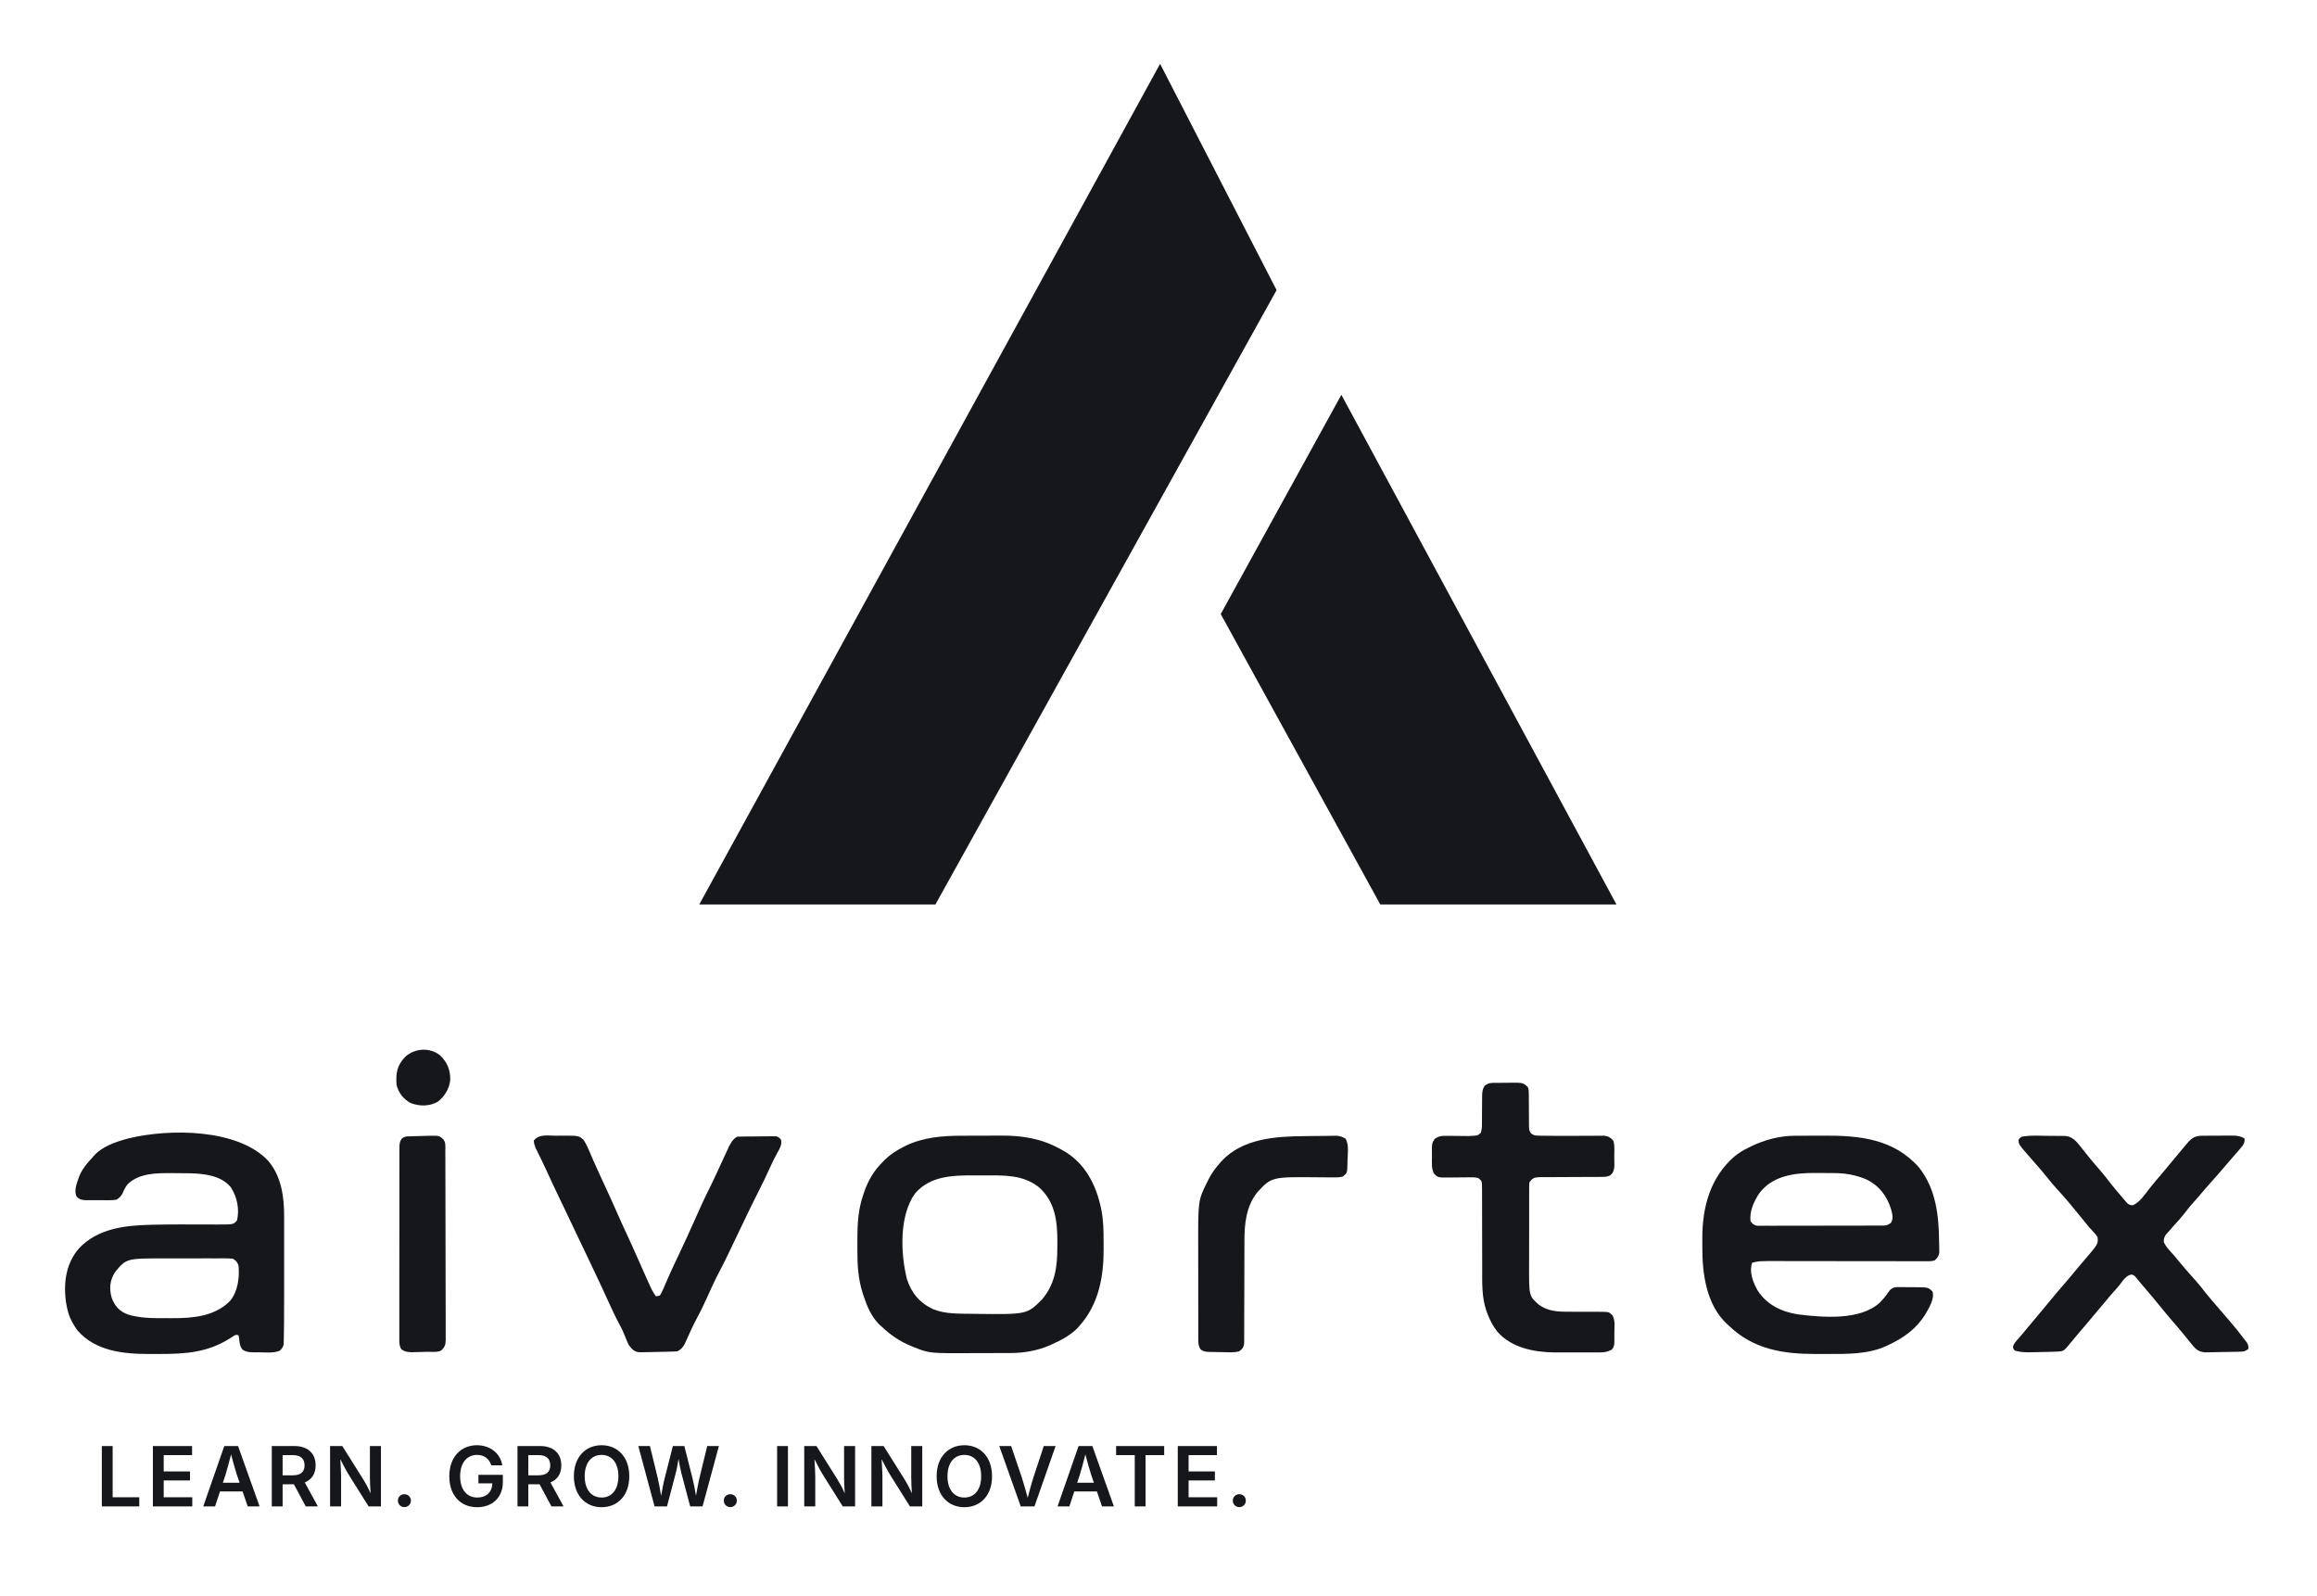
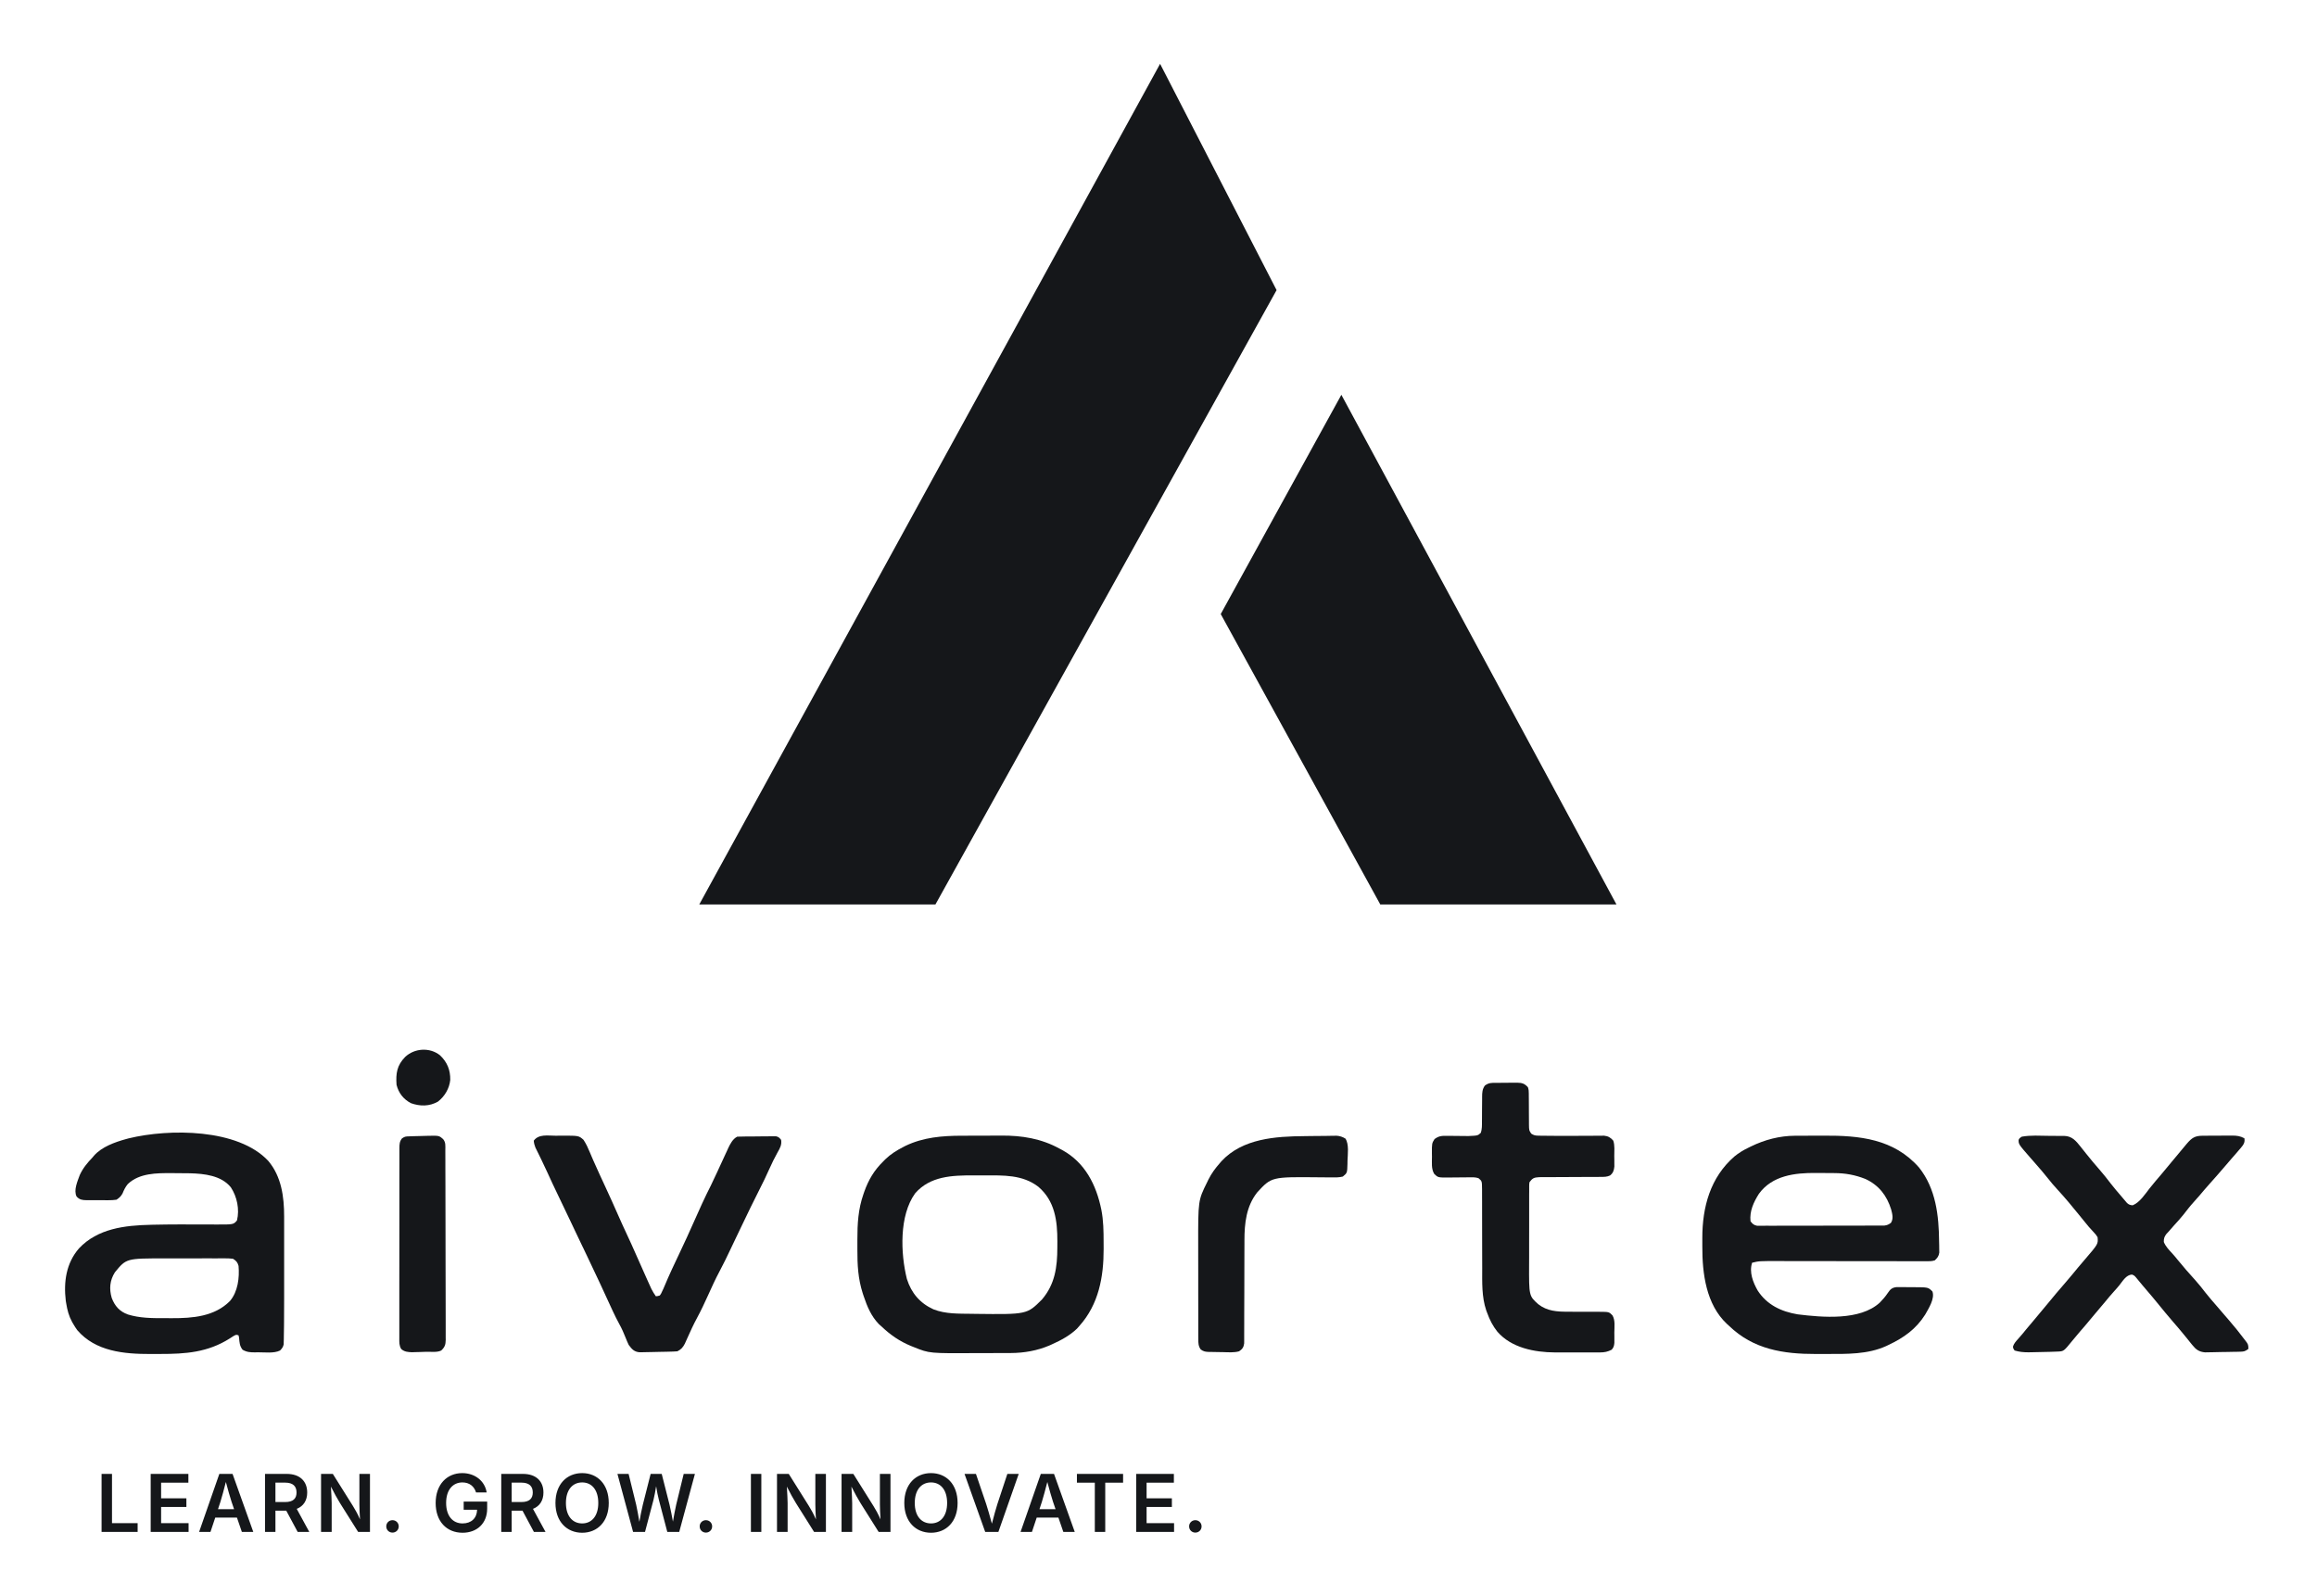
<svg xmlns="http://www.w3.org/2000/svg" viewBox="0 0 726 500" width="100%" height="100%">
  <g id="aivortex-logo">
    <g id="aivortex-icon" fill="#15171A">
      <path id="icon-left" d="M 363.50 20.00 L 219.10 283.40 L 293.10 283.40 L 400.00 90.90 Z" />
      <path id="icon-right" d="M 420.30 123.70 L 506.50 283.40 L 432.50 283.40 L 382.50 192.40 Z" />
    </g>
    <g id="aivortex-wordmark" fill="#15171A">
      <path id="letter-a" d="M 84.06 363.74 C 88.18 368.62 89.04 374.99 89.03 381.16 C 89.03 381.33 89.03 381.33 89.03 382.21 C 89.03 383.36 89.03 384.50 89.03 385.64 C 89.03 386.45 89.03 387.25 89.03 388.05 C 89.03 389.74 89.03 391.42 89.03 393.11 C 89.03 395.04 89.03 396.96 89.03 398.89 C 89.03 400.76 89.03 402.64 89.03 404.51 C 89.03 405.30 89.03 406.08 89.03 406.87 C 89.04 409.38 89.03 411.89 89.00 414.40 C 89.00 414.58 89.00 414.58 88.99 415.48 C 88.98 416.53 88.96 417.57 88.94 418.62 C 88.93 418.93 88.93 419.24 88.93 419.57 C 88.92 419.71 88.92 419.71 88.90 420.44 C 88.90 420.70 88.89 420.95 88.89 421.21 C 88.71 422.08 88.36 422.51 87.75 423.15 C 85.83 424.11 82.89 423.69 80.78 423.71 C 80.65 423.72 80.65 423.72 79.96 423.73 C 78.47 423.74 77.32 423.68 76.00 422.90 C 75.05 421.64 75.06 420.69 74.91 419.15 C 74.85 418.91 74.80 418.66 74.75 418.40 C 74.00 418.15 74.00 418.15 73.08 418.67 C 72.71 418.91 72.33 419.15 71.95 419.40 C 65.06 423.75 58.14 424.24 50.20 424.23 C 49.16 424.23 48.12 424.23 47.08 424.24 C 38.87 424.26 29.94 423.45 24.21 416.77 C 23.77 416.17 23.38 415.55 23.00 414.90 C 22.86 414.67 22.73 414.44 22.59 414.20 C 21.57 412.33 21.09 410.49 20.75 408.40 C 20.70 408.13 20.66 407.86 20.61 407.57 C 19.90 401.63 20.74 395.77 24.75 391.15 C 30.62 384.91 39.14 383.94 47.23 383.76 C 47.46 383.75 47.68 383.75 47.91 383.74 C 53.47 383.61 59.03 383.64 64.60 383.66 C 64.95 383.66 65.30 383.66 65.67 383.66 C 66.33 383.66 67.00 383.67 67.66 383.67 C 73.15 383.69 73.15 383.69 74.25 382.40 C 75.11 378.95 74.28 374.96 72.33 372.01 C 69.34 368.31 64.02 367.74 59.55 367.62 C 58.37 367.60 57.18 367.59 56.00 367.59 C 55.26 367.59 54.52 367.58 53.78 367.57 C 49.07 367.55 43.66 367.55 40.05 370.99 C 39.29 371.90 38.83 372.86 38.39 373.95 C 37.87 374.88 37.39 375.31 36.50 375.90 C 35.60 376.02 34.83 376.07 33.94 376.06 C 33.69 376.06 33.45 376.06 33.20 376.06 C 32.68 376.06 32.16 376.06 31.65 376.05 C 30.86 376.04 30.07 376.04 29.29 376.05 C 28.78 376.05 28.28 376.04 27.78 376.04 C 27.66 376.04 27.66 376.04 27.07 376.05 C 25.72 376.02 24.93 375.91 24.00 374.90 C 23.00 372.91 24.31 370.07 25.00 368.15 C 25.99 366.00 27.37 364.34 29.00 362.65 C 29.14 362.48 29.28 362.31 29.42 362.14 C 31.82 359.36 36.05 357.84 39.50 356.90 C 39.77 356.83 40.03 356.75 40.31 356.68 C 53.07 353.57 74.59 353.59 84.06 363.74 Z M 36.00 398.65 C 34.40 401.18 34.18 403.81 35.00 406.65 C 35.97 409.23 37.47 410.92 40.07 411.86 C 43.73 412.99 47.54 413.03 51.33 413.01 C 52.17 413.01 53.00 413.02 53.83 413.02 C 60.38 413.05 67.28 412.50 72.09 407.60 C 74.55 404.67 75.06 400.35 74.75 396.65 C 74.45 395.52 73.99 395.01 73.00 394.40 C 72.13 394.30 71.34 394.27 70.47 394.27 C 70.22 394.27 69.96 394.27 69.70 394.27 C 68.86 394.27 68.02 394.27 67.18 394.28 C 66.59 394.28 66.00 394.28 65.41 394.27 C 64.18 394.27 62.94 394.28 61.71 394.28 C 60.14 394.29 58.57 394.29 57.00 394.29 C 55.78 394.28 54.57 394.29 53.35 394.29 C 52.77 394.29 52.19 394.29 51.62 394.29 C 39.58 394.28 39.58 394.28 36.00 398.65 Z" />
      <path id="letter-i-stem" d="M 137.87 330.65 C 140.14 332.80 141.13 335.26 141.08 338.37 C 140.80 341.06 139.37 343.48 137.25 345.15 C 134.57 346.69 131.61 346.68 128.75 345.65 C 126.40 344.41 124.89 342.46 124.25 339.90 C 124.00 336.29 124.38 333.80 126.95 331.17 C 129.87 328.41 134.67 328.09 137.87 330.65 Z" />
      <path id="letter-i-dot" d="M 134.41 355.87 C 137.58 355.82 137.58 355.82 138.83 356.90 C 139.72 357.96 139.54 359.05 139.54 360.37 C 139.54 360.50 139.54 360.50 139.54 361.16 C 139.55 362.03 139.55 362.91 139.55 363.79 C 139.55 364.41 139.55 365.04 139.55 365.66 C 139.56 367.72 139.56 369.78 139.57 371.84 C 139.57 372.55 139.57 373.26 139.57 373.97 C 139.58 376.91 139.58 379.85 139.59 382.80 C 139.59 387.02 139.60 391.25 139.61 395.47 C 139.62 398.44 139.63 401.41 139.63 404.38 C 139.63 406.15 139.63 407.93 139.64 409.70 C 139.65 411.37 139.65 413.04 139.65 414.71 C 139.65 415.32 139.65 415.93 139.65 416.55 C 139.66 417.38 139.66 418.22 139.65 419.05 C 139.65 419.17 139.65 419.17 139.66 419.79 C 139.64 421.32 139.37 422.10 138.25 423.15 C 136.96 423.80 135.09 423.52 133.64 423.55 C 132.96 423.57 132.28 423.59 131.60 423.62 C 131.16 423.63 130.72 423.64 130.29 423.65 C 129.89 423.66 129.49 423.68 129.09 423.69 C 127.76 423.64 126.72 423.57 125.71 422.67 C 125.06 421.58 125.11 420.56 125.12 419.33 C 125.12 419.07 125.12 418.81 125.12 418.54 C 125.12 417.66 125.12 416.78 125.12 415.90 C 125.12 415.27 125.12 414.65 125.12 414.02 C 125.12 412.31 125.12 410.60 125.12 408.89 C 125.13 407.10 125.13 405.32 125.12 403.53 C 125.12 400.53 125.13 397.53 125.13 394.53 C 125.14 391.06 125.14 387.59 125.14 384.12 C 125.13 380.78 125.14 377.45 125.14 374.11 C 125.14 372.69 125.14 371.27 125.14 369.85 C 125.14 368.17 125.14 366.50 125.15 364.83 C 125.15 364.21 125.15 363.60 125.15 362.98 C 125.15 362.15 125.15 361.31 125.15 360.47 C 125.15 360.23 125.15 359.98 125.15 359.73 C 125.16 358.50 125.19 357.61 126.00 356.65 C 126.83 356.10 127.15 356.08 128.12 356.05 C 128.40 356.04 128.67 356.03 128.95 356.02 C 129.24 356.01 129.53 356.00 129.83 355.99 C 130.12 355.98 130.42 355.98 130.72 355.97 C 131.95 355.93 133.18 355.90 134.41 355.87 Z" />
      <path id="letter-v" d="M 174.03 355.85 C 174.68 355.85 175.33 355.85 175.98 355.84 C 181.34 355.82 181.34 355.82 182.83 357.13 C 183.65 358.37 184.23 359.63 184.80 361.01 C 185.04 361.57 185.28 362.13 185.52 362.70 C 185.64 362.98 185.76 363.27 185.89 363.56 C 186.44 364.84 187.02 366.11 187.61 367.38 C 187.72 367.63 187.83 367.87 187.95 368.13 C 188.55 369.42 189.14 370.71 189.74 372.00 C 191.09 374.91 192.41 377.83 193.70 380.77 C 194.56 382.74 195.46 384.70 196.37 386.65 C 197.39 388.82 198.38 391.00 199.34 393.20 C 200.46 395.75 201.59 398.29 202.73 400.82 C 202.89 401.18 203.05 401.54 203.22 401.90 C 203.37 402.24 203.52 402.57 203.68 402.92 C 203.81 403.22 203.95 403.51 204.09 403.82 C 204.50 404.65 204.97 405.39 205.50 406.15 C 206.08 406.11 206.08 406.11 206.75 405.90 C 207.15 405.34 207.15 405.34 207.48 404.60 C 207.55 404.47 207.55 404.47 207.87 403.78 C 208.36 402.64 208.86 401.50 209.34 400.35 C 209.73 399.45 210.14 398.56 210.55 397.67 C 210.63 397.50 210.63 397.50 211.02 396.67 C 211.65 395.33 212.29 393.99 212.92 392.64 C 214.46 389.39 215.97 386.13 217.42 382.83 C 219.12 378.98 220.85 375.14 222.76 371.40 C 223.47 369.94 224.15 368.48 224.83 367.01 C 224.97 366.71 225.11 366.40 225.25 366.09 C 225.91 364.68 226.56 363.26 227.21 361.84 C 227.43 361.38 227.64 360.91 227.86 360.45 C 227.91 360.34 227.91 360.34 228.14 359.81 C 228.78 358.45 229.60 356.85 231.00 356.15 C 231.94 356.12 232.87 356.10 233.80 356.09 C 234.08 356.09 234.36 356.09 234.65 356.08 C 235.24 356.08 235.84 356.08 236.43 356.08 C 237.34 356.07 238.25 356.06 239.15 356.05 C 239.73 356.05 240.31 356.05 240.88 356.04 C 241.15 356.04 241.43 356.03 241.71 356.03 C 241.96 356.03 242.21 356.03 242.47 356.03 C 242.59 356.03 242.59 356.03 243.15 356.03 C 243.95 356.19 244.25 356.52 244.75 357.15 C 245.01 358.70 244.39 359.76 243.64 361.07 C 242.71 362.75 241.87 364.44 241.09 366.20 C 240.13 368.38 239.08 370.52 238.00 372.65 C 236.15 376.31 234.35 379.98 232.59 383.69 C 231.91 385.12 231.22 386.56 230.53 387.99 C 229.95 389.20 229.38 390.41 228.80 391.62 C 227.74 393.86 226.67 396.08 225.50 398.26 C 224.15 400.77 222.99 403.36 221.81 405.96 C 220.75 408.30 219.66 410.62 218.44 412.88 C 217.28 415.02 216.28 417.22 215.29 419.44 C 215.17 419.71 215.05 419.98 214.92 420.26 C 214.82 420.49 214.71 420.73 214.60 420.98 C 213.98 422.17 213.46 422.79 212.25 423.40 C 211.32 423.47 210.40 423.51 209.46 423.52 C 209.33 423.52 209.33 423.52 208.63 423.54 C 208.06 423.55 207.48 423.56 206.90 423.57 C 206.02 423.59 205.14 423.61 204.25 423.63 C 203.69 423.64 203.13 423.65 202.57 423.66 C 202.44 423.66 202.44 423.66 201.77 423.68 C 201.52 423.68 201.28 423.69 201.02 423.69 C 200.81 423.70 200.59 423.70 200.37 423.70 C 198.70 423.56 197.97 422.71 197.00 421.40 C 196.64 420.65 196.33 419.92 196.03 419.15 C 195.45 417.69 194.84 416.29 194.08 414.92 C 192.64 412.29 191.43 409.55 190.18 406.84 C 189.48 405.32 188.78 403.80 188.08 402.29 C 187.94 402.00 187.81 401.71 187.67 401.41 C 186.46 398.81 185.24 396.23 184.00 393.65 C 183.59 392.79 183.18 391.93 182.77 391.07 C 182.66 390.84 182.55 390.61 182.43 390.38 C 181.66 388.77 180.90 387.16 180.13 385.55 C 180.03 385.34 179.94 385.13 179.83 384.92 C 179.42 384.05 179.01 383.17 178.59 382.30 C 177.32 379.62 176.04 376.95 174.75 374.27 C 173.65 371.99 172.57 369.70 171.53 367.39 C 170.93 366.06 170.31 364.75 169.67 363.44 C 169.60 363.30 169.60 363.30 169.25 362.58 C 168.99 362.04 168.72 361.49 168.45 360.95 C 168.33 360.70 168.21 360.46 168.08 360.20 C 167.98 359.99 167.87 359.77 167.76 359.55 C 167.47 358.82 167.31 358.18 167.25 357.40 C 168.81 355.27 171.65 355.85 174.03 355.85 Z" />
      <path id="letter-o" d="M 301.34 355.85 C 301.46 355.85 301.46 355.85 302.04 355.85 C 303.26 355.84 304.49 355.84 305.71 355.84 C 306.96 355.84 308.21 355.83 309.45 355.83 C 310.43 355.82 311.40 355.82 312.37 355.82 C 312.83 355.82 313.29 355.82 313.75 355.81 C 320.21 355.77 326.28 356.74 332.00 359.90 C 332.26 360.04 332.53 360.18 332.80 360.32 C 340.00 364.25 343.51 371.28 345.09 379.02 C 345.76 382.41 345.80 385.79 345.80 389.23 C 345.80 389.92 345.80 390.62 345.81 391.32 C 345.83 400.08 344.26 408.67 338.25 415.40 C 338.12 415.55 338.12 415.55 337.47 416.29 C 335.30 418.39 332.49 419.93 329.75 421.15 C 329.61 421.21 329.61 421.21 328.90 421.54 C 325.03 423.20 320.91 423.92 316.71 423.94 C 316.49 423.94 316.27 423.94 316.05 423.94 C 315.33 423.95 314.62 423.95 313.91 423.95 C 313.66 423.95 313.41 423.95 313.16 423.95 C 311.85 423.96 310.54 423.96 309.23 423.96 C 308.16 423.96 307.08 423.96 306.01 423.97 C 291.23 424.05 291.23 424.05 286.50 422.15 C 286.14 422.01 285.79 421.87 285.42 421.72 C 281.89 420.26 279.01 418.28 276.25 415.65 C 276.11 415.52 276.11 415.52 275.38 414.88 C 272.97 412.37 271.73 409.41 270.64 406.17 C 270.54 405.86 270.43 405.55 270.33 405.24 C 268.85 400.62 268.63 396.30 268.65 391.48 C 268.66 390.45 268.65 389.42 268.65 388.39 C 268.64 383.49 268.90 378.88 270.53 374.21 C 270.58 374.07 270.58 374.07 270.83 373.34 C 272.15 369.64 273.92 366.67 276.75 363.90 C 276.97 363.68 277.19 363.46 277.41 363.23 C 279.10 361.60 280.92 360.47 283.00 359.40 C 283.23 359.28 283.46 359.16 283.69 359.04 C 289.28 356.34 295.25 355.86 301.34 355.85 Z M 286.75 373.90 C 281.70 380.88 282.18 392.75 284.16 400.73 C 285.56 405.15 288.26 408.33 292.49 410.25 C 296.31 411.75 300.45 411.59 304.50 411.65 C 304.70 411.65 304.70 411.65 305.68 411.67 C 321.79 411.86 321.79 411.86 326.50 407.15 C 330.56 402.39 331.30 396.98 331.30 390.94 C 331.30 390.28 331.30 389.63 331.31 388.97 C 331.33 382.49 330.53 376.27 325.35 371.84 C 320.39 368.02 314.40 368.27 308.44 368.29 C 307.30 368.29 306.17 368.28 305.03 368.28 C 298.39 368.26 291.45 368.48 286.75 373.90 Z" />
      <path id="letter-r" d="M 417.14 355.88 C 417.42 355.88 417.71 355.87 418.00 355.87 C 418.25 355.86 418.50 355.86 418.76 355.85 C 419.82 355.92 420.68 356.20 421.58 356.76 C 422.75 358.54 422.28 361.66 422.22 363.73 C 422.22 364.04 422.21 364.35 422.21 364.66 C 422.13 367.52 422.13 367.52 420.75 368.65 C 419.56 368.95 418.44 368.92 417.22 368.91 C 416.70 368.90 416.18 368.90 415.67 368.90 C 414.86 368.89 414.05 368.88 413.24 368.88 C 398.42 368.73 398.42 368.73 393.95 373.58 C 390.50 377.92 389.92 383.32 389.93 388.68 C 389.93 388.86 389.93 388.86 389.93 389.76 C 389.93 390.53 389.92 391.30 389.92 392.06 C 389.92 393.28 389.92 394.49 389.91 395.71 C 389.90 398.72 389.89 401.73 389.89 404.75 C 389.88 407.30 389.88 409.86 389.86 412.41 C 389.86 413.22 389.86 414.02 389.86 414.83 C 389.86 415.95 389.86 417.07 389.85 418.19 C 389.85 418.53 389.85 418.86 389.85 419.20 C 389.85 419.51 389.85 419.81 389.85 420.13 C 389.85 420.26 389.85 420.26 389.84 420.93 C 389.69 422.13 389.25 422.74 388.25 423.40 C 386.62 423.86 384.86 423.69 383.18 423.66 C 382.71 423.65 382.24 423.65 381.77 423.64 C 381.03 423.64 380.29 423.62 379.55 423.60 C 379.31 423.60 379.08 423.60 378.84 423.60 C 377.75 423.56 377.11 423.48 376.23 422.82 C 375.49 421.78 375.47 420.85 375.47 419.61 C 375.47 419.29 375.46 418.98 375.46 418.65 C 375.46 418.30 375.46 417.96 375.46 417.60 C 375.46 417.23 375.46 416.87 375.46 416.49 C 375.46 415.49 375.46 414.48 375.46 413.48 C 375.46 412.85 375.46 412.22 375.46 411.59 C 375.45 409.39 375.45 407.19 375.45 404.99 C 375.45 402.95 375.45 400.91 375.45 398.87 C 375.44 397.11 375.44 395.35 375.44 393.60 C 375.44 392.55 375.44 391.50 375.44 390.46 C 375.41 376.12 375.41 376.12 378.25 370.40 C 378.31 370.27 378.31 370.27 378.64 369.59 C 379.62 367.65 380.80 366.02 382.25 364.40 C 382.40 364.22 382.56 364.05 382.71 363.86 C 389.32 356.71 399.70 356.05 408.73 355.98 C 409.42 355.97 410.10 355.96 410.79 355.95 C 412.33 355.93 413.87 355.91 415.41 355.91 C 415.98 355.90 416.56 355.89 417.14 355.88 Z" />
      <path id="letter-t" d="M 468.70 339.28 C 468.94 339.28 469.18 339.28 469.43 339.28 C 469.93 339.27 470.44 339.27 470.94 339.27 C 471.71 339.28 472.49 339.26 473.26 339.25 C 473.75 339.25 474.24 339.25 474.73 339.25 C 474.96 339.25 475.19 339.24 475.43 339.24 C 476.94 339.26 477.72 339.53 478.75 340.65 C 479.00 341.39 479.03 341.88 479.03 342.66 C 479.03 342.91 479.03 343.17 479.03 343.44 C 479.03 343.71 479.03 343.99 479.04 344.27 C 479.04 344.86 479.04 345.44 479.05 346.03 C 479.06 346.95 479.06 347.87 479.06 348.79 C 479.06 349.68 479.07 350.57 479.08 351.46 C 479.08 351.74 479.08 352.01 479.08 352.30 C 479.11 354.19 479.11 354.19 479.80 355.20 C 480.58 355.70 480.99 355.81 481.92 355.83 C 482.21 355.83 482.50 355.84 482.81 355.85 C 483.13 355.85 483.46 355.85 483.80 355.85 C 484.14 355.86 484.49 355.87 484.84 355.87 C 487.39 355.91 489.93 355.90 492.48 355.89 C 492.80 355.89 493.13 355.89 493.46 355.89 C 495.11 355.89 496.76 355.88 498.40 355.87 C 499.02 355.87 499.63 355.86 500.25 355.86 C 500.53 355.86 500.82 355.85 501.11 355.85 C 501.37 355.85 501.64 355.85 501.91 355.85 C 502.14 355.85 502.37 355.84 502.60 355.84 C 503.88 355.96 504.68 356.43 505.50 357.40 C 506.01 358.92 505.81 360.64 505.81 362.23 C 505.82 362.42 505.82 362.42 505.83 363.37 C 505.83 363.55 505.83 363.55 505.83 364.48 C 505.83 364.81 505.84 365.14 505.84 365.48 C 505.72 366.70 505.46 367.54 504.48 368.31 C 503.48 368.77 502.66 368.75 501.56 368.75 C 501.45 368.75 501.45 368.75 500.90 368.76 C 500.19 368.76 499.47 368.76 498.75 368.76 C 498.25 368.76 497.75 368.77 497.25 368.77 C 495.94 368.78 494.62 368.78 493.31 368.79 C 491.20 368.79 489.10 368.80 486.99 368.82 C 486.26 368.82 485.52 368.82 484.79 368.82 C 484.34 368.83 483.89 368.83 483.44 368.83 C 483.04 368.83 482.65 368.83 482.25 368.84 C 480.67 368.94 480.21 369.12 479.25 370.40 C 479.15 371.01 479.15 371.01 479.15 371.71 C 479.15 371.97 479.15 372.24 479.15 372.51 C 479.15 372.80 479.15 373.09 479.15 373.39 C 479.15 373.54 479.15 373.54 479.14 374.31 C 479.14 375.33 479.14 376.34 479.14 377.36 C 479.14 378.06 479.14 378.77 479.14 379.48 C 479.14 380.96 479.14 382.44 479.14 383.93 C 479.14 385.82 479.14 387.71 479.13 389.61 C 479.12 391.07 479.12 392.53 479.13 393.99 C 479.13 394.69 479.12 395.38 479.12 396.08 C 479.08 406.03 479.08 406.03 482.00 408.65 C 484.76 410.81 487.91 411.01 491.29 410.99 C 492.02 411.00 492.74 411.00 493.47 411.01 C 494.60 411.01 495.73 411.01 496.86 411.01 C 497.96 411.01 499.06 411.02 500.15 411.02 C 500.49 411.02 500.83 411.02 501.18 411.02 C 504.17 411.04 504.17 411.04 505.25 412.15 C 506.17 413.70 505.83 415.79 505.83 417.53 C 505.83 417.90 505.84 418.28 505.84 418.67 C 505.84 419.03 505.84 419.39 505.84 419.77 C 505.84 420.10 505.84 420.43 505.84 420.77 C 505.74 421.73 505.63 422.17 505.00 422.90 C 503.74 423.55 502.75 423.74 501.33 423.75 C 500.96 423.75 500.58 423.75 500.19 423.75 C 499.79 423.75 499.39 423.75 498.97 423.75 C 498.55 423.75 498.12 423.75 497.70 423.75 C 496.81 423.75 495.92 423.75 495.03 423.75 C 493.91 423.74 492.78 423.75 491.66 423.75 C 490.78 423.75 489.90 423.75 489.03 423.75 C 488.41 423.75 487.80 423.75 487.19 423.75 C 480.77 423.71 473.58 422.32 469.18 417.25 C 467.73 415.43 466.79 413.57 466.00 411.40 C 465.90 411.14 465.80 410.88 465.70 410.61 C 464.24 406.31 464.43 401.76 464.43 397.28 C 464.43 396.18 464.43 395.08 464.42 393.97 C 464.41 390.84 464.41 387.71 464.40 384.57 C 464.40 382.65 464.40 380.73 464.39 378.80 C 464.39 378.07 464.39 377.34 464.39 376.61 C 464.39 375.59 464.38 374.57 464.38 373.55 C 464.38 373.25 464.38 372.95 464.38 372.63 C 464.36 370.06 464.36 370.06 463.25 369.15 C 462.23 368.81 461.26 368.88 460.20 368.89 C 459.73 368.90 459.27 368.90 458.80 368.90 C 458.06 368.91 457.33 368.92 456.60 368.92 C 455.89 368.93 455.18 368.94 454.47 368.94 C 454.25 368.94 454.03 368.95 453.81 368.95 C 450.58 368.96 450.58 368.96 449.39 367.81 C 448.43 366.20 448.69 364.26 448.69 362.45 C 448.68 362.11 448.68 361.77 448.67 361.42 C 448.66 358.23 448.66 358.23 449.50 356.90 C 450.92 355.83 451.92 355.87 453.65 355.89 C 454.08 355.90 454.51 355.90 454.94 355.90 C 455.62 355.91 456.29 355.92 456.97 355.92 C 457.62 355.93 458.28 355.94 458.93 355.94 C 459.32 355.94 459.71 355.95 460.12 355.95 C 463.06 355.82 463.06 355.82 464.01 354.92 C 464.38 353.73 464.36 352.58 464.35 351.35 C 464.35 351.07 464.36 350.80 464.36 350.52 C 464.37 349.65 464.37 348.78 464.37 347.92 C 464.38 346.77 464.39 345.63 464.40 344.49 C 464.40 344.23 464.40 343.96 464.40 343.69 C 464.41 342.34 464.45 341.30 465.25 340.15 C 466.45 339.25 467.27 339.28 468.70 339.28 Z" />
      <path id="letter-e" d="M 562.43 355.86 C 562.81 355.86 563.18 355.85 563.57 355.85 C 563.96 355.85 564.36 355.85 564.78 355.85 C 564.98 355.85 565.19 355.85 565.40 355.85 C 566.50 355.84 567.60 355.84 568.69 355.84 C 569.59 355.84 570.49 355.84 571.38 355.83 C 582.62 355.76 593.40 356.81 601.31 365.82 C 606.59 372.48 607.52 380.86 607.59 389.09 C 607.60 389.48 607.61 389.87 607.62 390.28 C 607.63 390.66 607.63 391.04 607.63 391.43 C 607.64 391.77 607.64 392.11 607.65 392.47 C 607.47 393.62 607.08 394.10 606.25 394.90 C 605.29 395.22 604.48 395.18 603.46 395.18 C 603.25 395.18 603.04 395.18 602.82 395.18 C 602.11 395.18 601.41 395.18 600.70 395.17 C 600.19 395.17 599.68 395.17 599.18 395.17 C 598.08 395.17 596.99 395.17 595.90 395.17 C 594.17 395.17 592.44 395.16 590.71 395.16 C 586.72 395.16 582.73 395.15 578.74 395.15 C 575.09 395.14 571.44 395.14 567.79 395.14 C 566.07 395.14 564.35 395.13 562.64 395.13 C 561.56 395.13 560.49 395.13 559.42 395.13 C 558.92 395.13 558.43 395.12 557.93 395.12 C 551.18 395.11 551.18 395.11 549.00 395.65 C 548.02 398.60 549.29 401.82 550.75 404.37 C 553.65 408.85 558.15 410.97 563.29 411.82 C 571.01 412.77 582.81 413.84 589.00 408.15 C 589.95 407.18 590.80 406.20 591.55 405.07 C 592.32 403.92 592.88 403.44 594.29 403.28 C 594.49 403.28 594.49 403.28 595.51 403.28 C 595.72 403.28 595.94 403.29 596.16 403.29 C 596.62 403.29 597.08 403.29 597.53 403.30 C 598.23 403.31 598.93 403.31 599.62 403.31 C 604.18 403.33 604.18 403.33 605.50 404.65 C 606.30 406.91 604.32 409.94 603.24 411.88 C 600.38 416.42 596.53 419.15 591.75 421.40 C 591.50 421.52 591.24 421.64 590.98 421.77 C 585.22 424.38 578.65 424.24 572.46 424.23 C 571.34 424.23 570.21 424.23 569.08 424.24 C 558.76 424.26 549.42 422.82 541.75 415.40 C 541.65 415.31 541.65 415.31 541.12 414.83 C 534.58 408.72 533.36 398.98 533.40 390.52 C 533.41 389.63 533.40 388.75 533.40 387.87 C 533.39 378.19 535.91 368.89 543.47 362.34 C 544.82 361.24 546.19 360.40 547.75 359.65 C 548.04 359.50 548.34 359.36 548.64 359.21 C 552.95 357.11 557.62 355.88 562.43 355.86 Z M 551.14 374.04 C 549.47 376.67 548.16 379.49 548.50 382.65 C 549.14 383.48 549.51 383.85 550.55 384.06 C 550.85 384.06 551.16 384.06 551.47 384.06 C 551.82 384.06 552.17 384.06 552.53 384.06 C 552.91 384.06 553.29 384.06 553.68 384.05 C 553.88 384.05 553.88 384.05 554.90 384.06 C 556.01 384.06 557.11 384.06 558.22 384.05 C 559.37 384.05 560.53 384.05 561.68 384.05 C 563.62 384.05 565.57 384.04 567.51 384.04 C 569.75 384.03 571.99 384.02 574.24 384.03 C 576.40 384.03 578.56 384.02 580.71 384.02 C 581.63 384.02 582.55 384.02 583.47 384.02 C 584.75 384.02 586.04 384.01 587.32 384.00 C 587.51 384.01 587.51 384.01 588.47 384.01 C 588.82 384.00 589.17 384.00 589.53 384.00 C 589.84 384.00 590.14 384.00 590.45 384.00 C 591.33 383.89 591.80 383.67 592.50 383.15 C 593.35 381.84 592.93 380.35 592.56 378.93 C 591.21 374.59 588.70 371.34 584.50 369.40 C 581.26 368.12 578.21 367.57 574.74 367.56 C 574.44 367.55 574.13 367.55 573.82 367.55 C 573.17 367.55 572.53 367.54 571.89 367.54 C 570.92 367.54 569.95 367.53 568.98 367.52 C 562.39 367.47 555.31 368.30 551.14 374.04 Z" />
      <path id="letter-x" d="M 642.01 355.89 C 642.56 355.90 643.10 355.90 643.65 355.90 C 644.45 355.90 645.25 355.90 646.04 355.92 C 646.17 355.91 646.17 355.91 646.78 355.91 C 649.28 355.97 650.48 357.48 651.97 359.34 C 652.10 359.50 652.23 359.67 652.36 359.84 C 652.64 360.19 652.93 360.55 653.21 360.90 C 653.35 361.07 653.48 361.25 653.62 361.42 C 654.99 363.15 656.41 364.83 657.86 366.49 C 659.09 367.90 660.25 369.36 661.38 370.85 C 662.46 372.24 663.60 373.57 664.75 374.90 C 664.85 375.02 664.85 375.02 665.38 375.65 C 665.57 375.88 665.77 376.10 665.97 376.34 C 666.14 376.54 666.31 376.74 666.48 376.94 C 667.08 377.47 667.46 377.59 668.25 377.65 C 670.47 376.75 672.08 374.22 673.50 372.40 C 674.70 370.90 675.93 369.43 677.19 367.98 C 678.28 366.71 679.34 365.43 680.39 364.13 C 681.82 362.37 683.27 360.63 684.75 358.90 C 684.84 358.80 684.84 358.80 685.27 358.28 C 686.77 356.53 687.78 355.88 690.03 355.86 C 690.16 355.86 690.16 355.86 690.79 355.85 C 691.06 355.85 691.32 355.85 691.60 355.85 C 691.88 355.85 692.15 355.85 692.44 355.84 C 693.02 355.84 693.61 355.84 694.20 355.84 C 695.09 355.84 695.98 355.83 696.88 355.82 C 697.44 355.82 698.01 355.82 698.58 355.82 C 698.72 355.82 698.72 355.82 699.39 355.81 C 700.86 355.81 701.93 355.94 703.25 356.65 C 703.49 358.01 702.94 358.69 702.09 359.72 C 701.90 359.94 701.70 360.17 701.50 360.40 C 701.38 360.54 701.38 360.54 700.77 361.26 C 700.21 361.90 699.66 362.53 699.10 363.17 C 698.28 364.11 697.47 365.06 696.66 366.01 C 695.27 367.63 693.87 369.24 692.44 370.82 C 691.32 372.06 690.25 373.33 689.17 374.61 C 688.59 375.30 687.99 375.97 687.38 376.63 C 686.24 377.88 685.21 379.22 684.18 380.55 C 683.25 381.71 682.26 382.81 681.25 383.90 C 680.66 384.56 680.08 385.23 679.50 385.90 C 679.26 386.15 679.03 386.41 678.78 386.67 C 678.14 387.55 677.98 388.06 678.00 389.15 C 678.59 390.58 679.61 391.61 680.65 392.74 C 681.23 393.37 681.77 394.03 682.31 394.70 C 684.11 396.91 685.98 399.07 687.91 401.17 C 689.02 402.39 690.02 403.69 691.03 404.99 C 692.22 406.50 693.49 407.95 694.75 409.40 C 695.50 410.27 696.25 411.15 697.00 412.02 C 697.50 412.61 698.01 413.20 698.52 413.78 C 700.17 415.69 701.74 417.63 703.25 419.65 C 703.39 419.83 703.54 420.01 703.68 420.20 C 704.41 421.14 704.50 421.39 704.50 422.65 C 703.37 423.50 703.03 423.50 701.66 423.53 C 701.29 423.54 700.92 423.55 700.54 423.56 C 700.15 423.56 699.76 423.57 699.36 423.57 C 698.96 423.58 698.57 423.59 698.16 423.60 C 697.38 423.61 696.59 423.62 695.81 423.63 C 694.93 423.65 694.05 423.67 693.18 423.69 C 692.97 423.69 692.97 423.69 691.94 423.71 C 691.60 423.72 691.25 423.73 690.90 423.73 C 689.03 423.56 688.06 422.84 686.91 421.40 C 686.67 421.11 686.43 420.82 686.19 420.52 C 685.96 420.23 685.73 419.94 685.50 419.65 C 685.13 419.20 684.76 418.74 684.39 418.29 C 684.21 418.07 684.03 417.85 683.84 417.62 C 682.92 416.49 681.96 415.39 681.01 414.29 C 679.32 412.32 677.64 410.33 676.02 408.30 C 674.96 406.98 673.85 405.69 672.75 404.40 C 672.26 403.82 671.77 403.24 671.28 402.67 C 671.17 402.54 671.17 402.54 670.63 401.89 C 670.19 401.38 669.76 400.85 669.34 400.32 C 668.75 399.65 668.75 399.65 668.02 399.35 C 666.20 399.46 665.14 401.36 664.09 402.68 C 663.54 403.36 662.97 404.00 662.38 404.65 C 661.41 405.71 660.51 406.80 659.61 407.90 C 658.92 408.75 658.21 409.57 657.50 410.40 C 656.62 411.43 655.74 412.46 654.89 413.51 C 653.86 414.78 652.78 416.02 651.70 417.26 C 650.88 418.21 650.07 419.17 649.28 420.15 C 646.64 423.40 646.64 423.40 644.74 423.48 C 644.48 423.49 644.22 423.50 643.95 423.51 C 643.67 423.52 643.38 423.53 643.09 423.54 C 642.95 423.55 642.95 423.55 642.22 423.57 C 640.22 423.64 638.23 423.68 636.23 423.70 C 635.99 423.70 635.75 423.70 635.50 423.71 C 634.01 423.71 632.68 423.58 631.25 423.15 C 630.75 422.40 630.75 422.40 630.77 421.82 C 631.09 420.91 631.61 420.35 632.25 419.62 C 632.38 419.48 632.38 419.48 633.01 418.75 C 633.25 418.47 633.50 418.19 633.75 417.90 C 634.12 417.45 634.49 417.00 634.86 416.54 C 635.72 415.48 636.61 414.44 637.50 413.40 C 638.77 411.92 640.02 410.42 641.25 408.90 C 643.21 406.48 645.24 404.11 647.28 401.75 C 648.59 400.22 649.89 398.68 651.16 397.11 C 651.85 396.28 652.55 395.47 653.25 394.65 C 657.44 389.78 657.44 389.78 657.25 387.65 C 656.73 386.84 656.73 386.84 656.02 386.07 C 655.76 385.79 655.51 385.51 655.25 385.22 C 655.00 384.95 654.75 384.68 654.50 384.40 C 654.13 383.96 653.77 383.52 653.41 383.07 C 653.23 382.85 653.04 382.63 652.86 382.40 C 652.40 381.84 651.95 381.28 651.49 380.71 C 649.25 377.94 646.98 375.20 644.56 372.59 C 643.58 371.53 642.66 370.44 641.77 369.31 C 640.45 367.64 639.05 366.02 637.64 364.42 C 637.57 364.34 637.57 364.34 637.24 363.96 C 636.83 363.49 636.43 363.03 636.02 362.57 C 632.50 358.53 632.50 358.53 632.50 357.18 C 632.75 356.65 632.75 356.65 633.50 356.15 C 636.25 355.65 639.22 355.86 642.01 355.89 Z" />
    </g>
-     <text id="aivortex-tagline" x="30" y="472" textLength="664" lengthAdjust="spacing" fill="#15171A" font-family="Plus Jakarta Sans, Outfit, Inter, Montserrat, -apple-system, sans-serif" font-size="26px" font-weight="600" letter-spacing="0.05em">LEARN. GROW. INNOVATE.</text>
+     <text id="aivortex-tagline" x="30" y="480" textLength="664" lengthAdjust="spacing" fill="#15171A" font-family="Plus Jakarta Sans, Outfit, Inter, Montserrat, -apple-system, sans-serif" font-size="25px" font-weight="600" letter-spacing="0.05em">LEARN. GROW. INNOVATE.</text>
  </g>
</svg>
